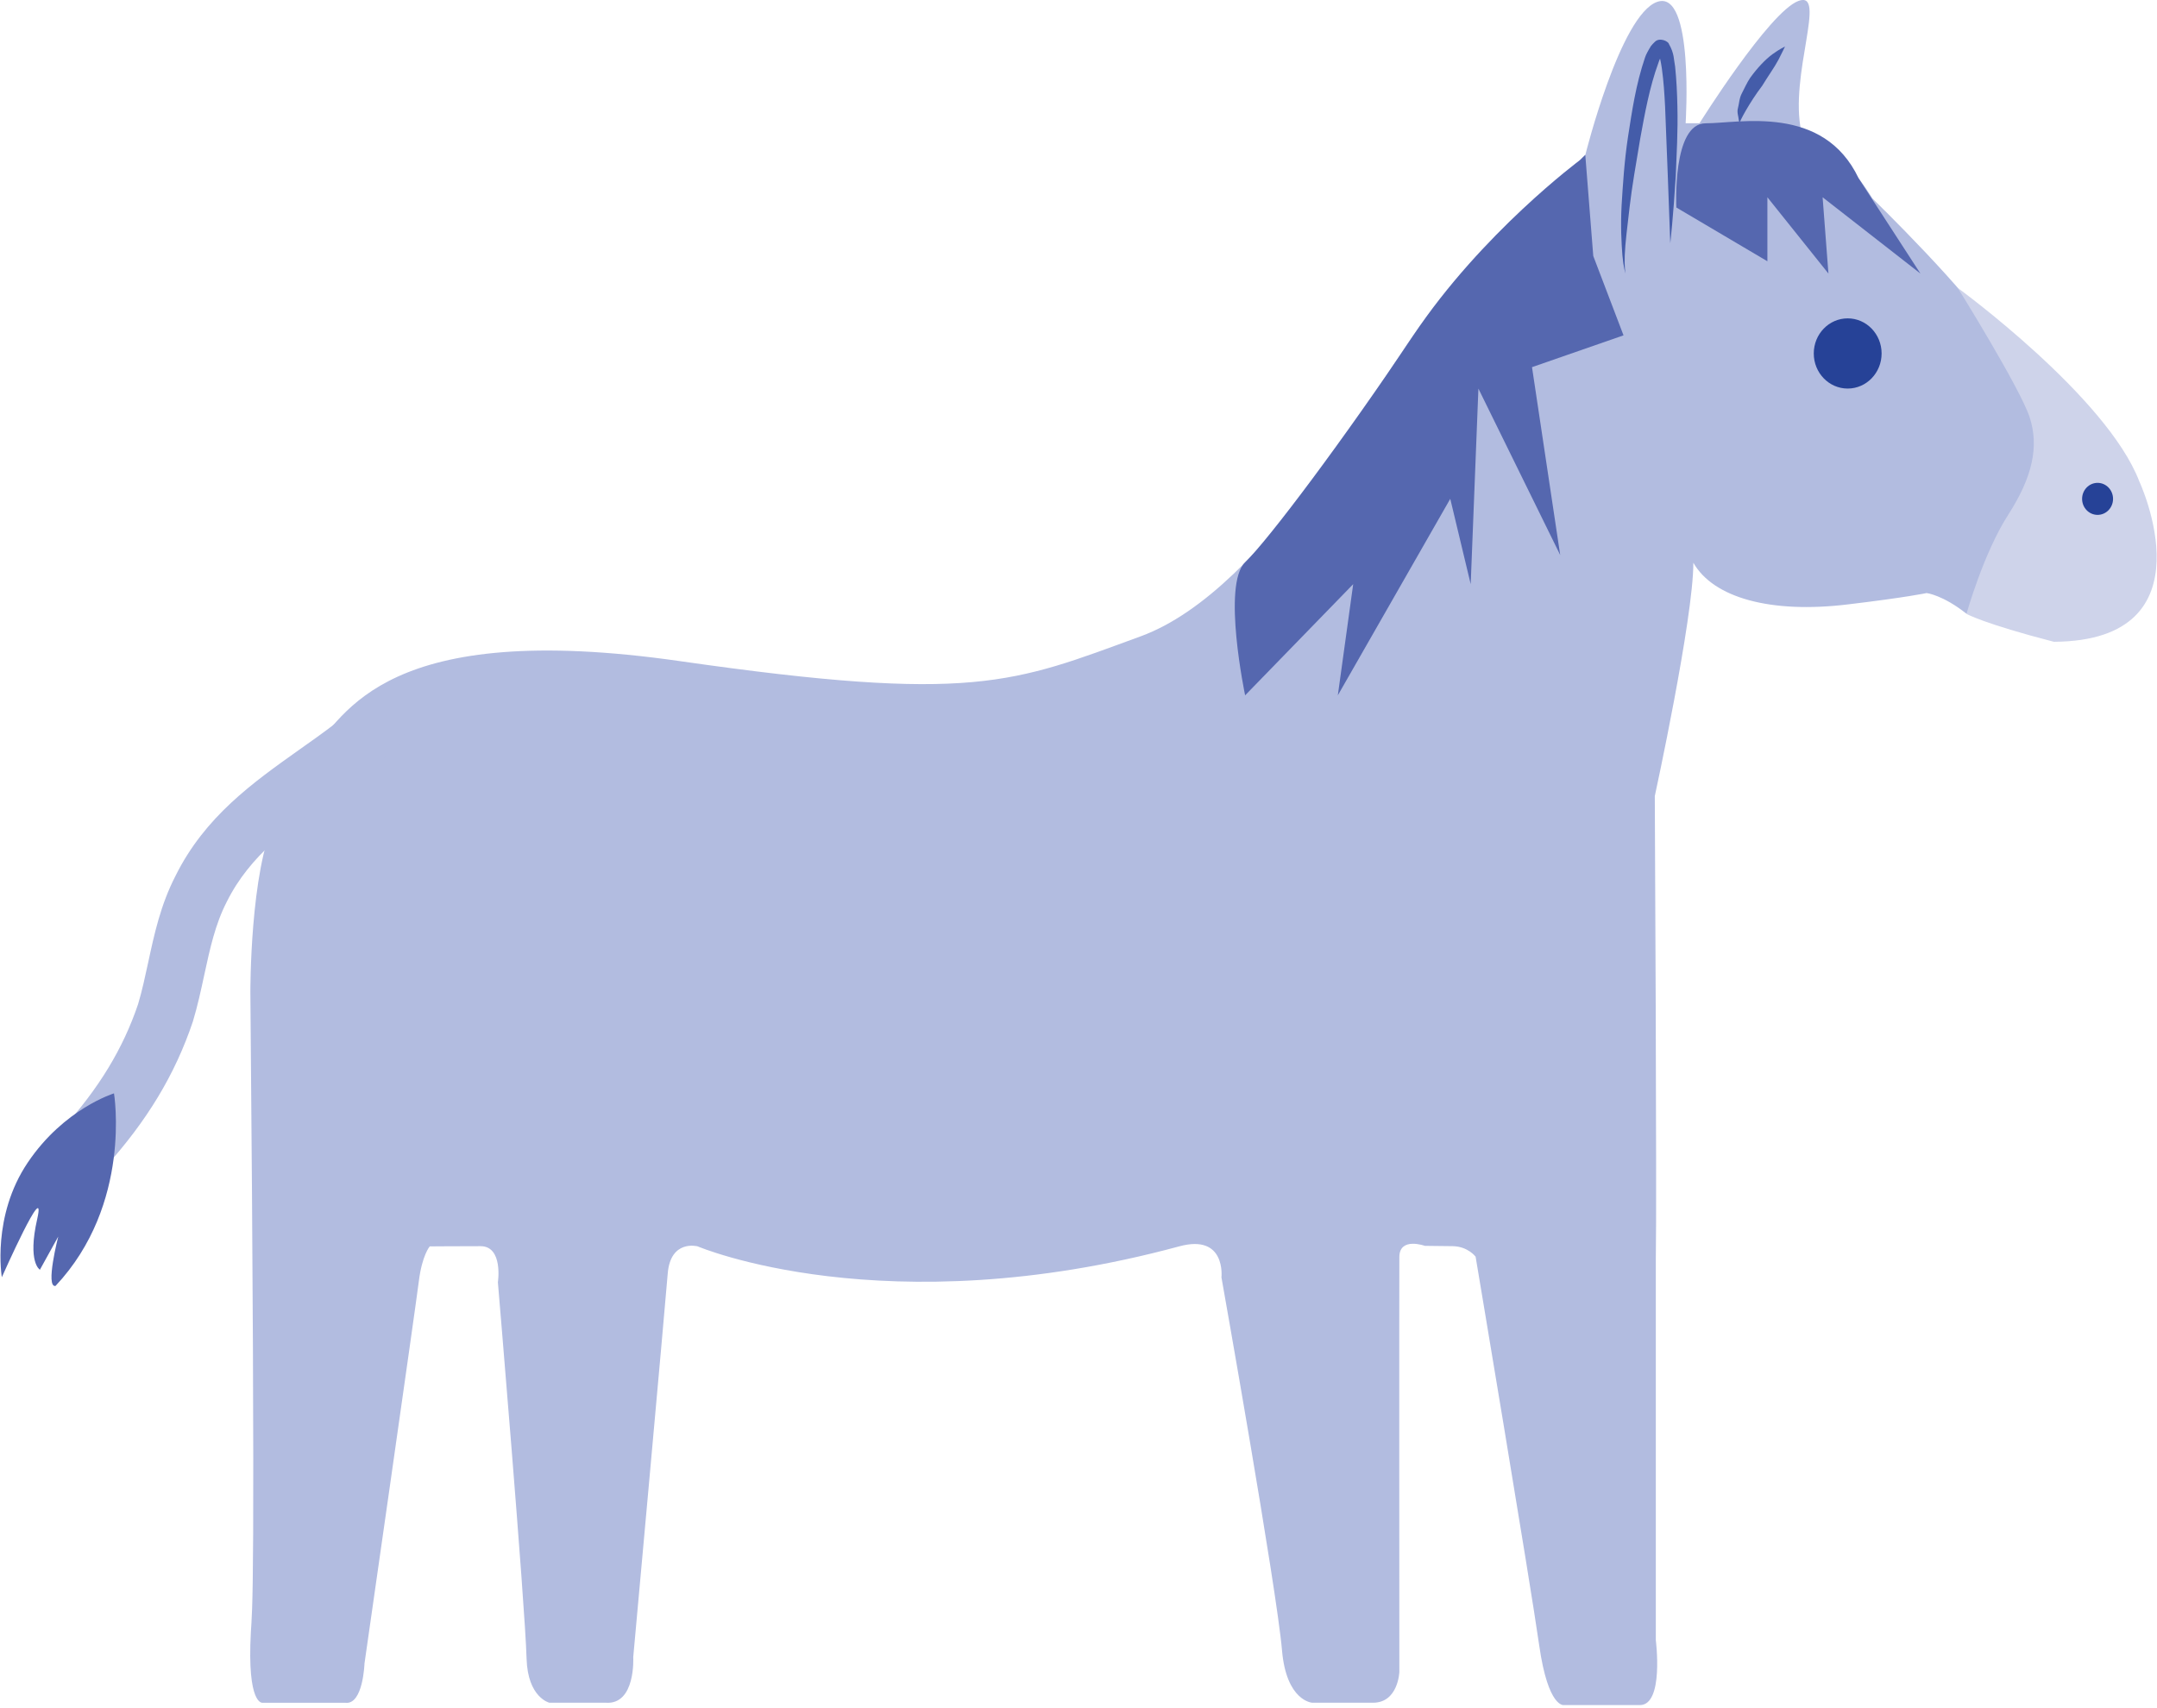
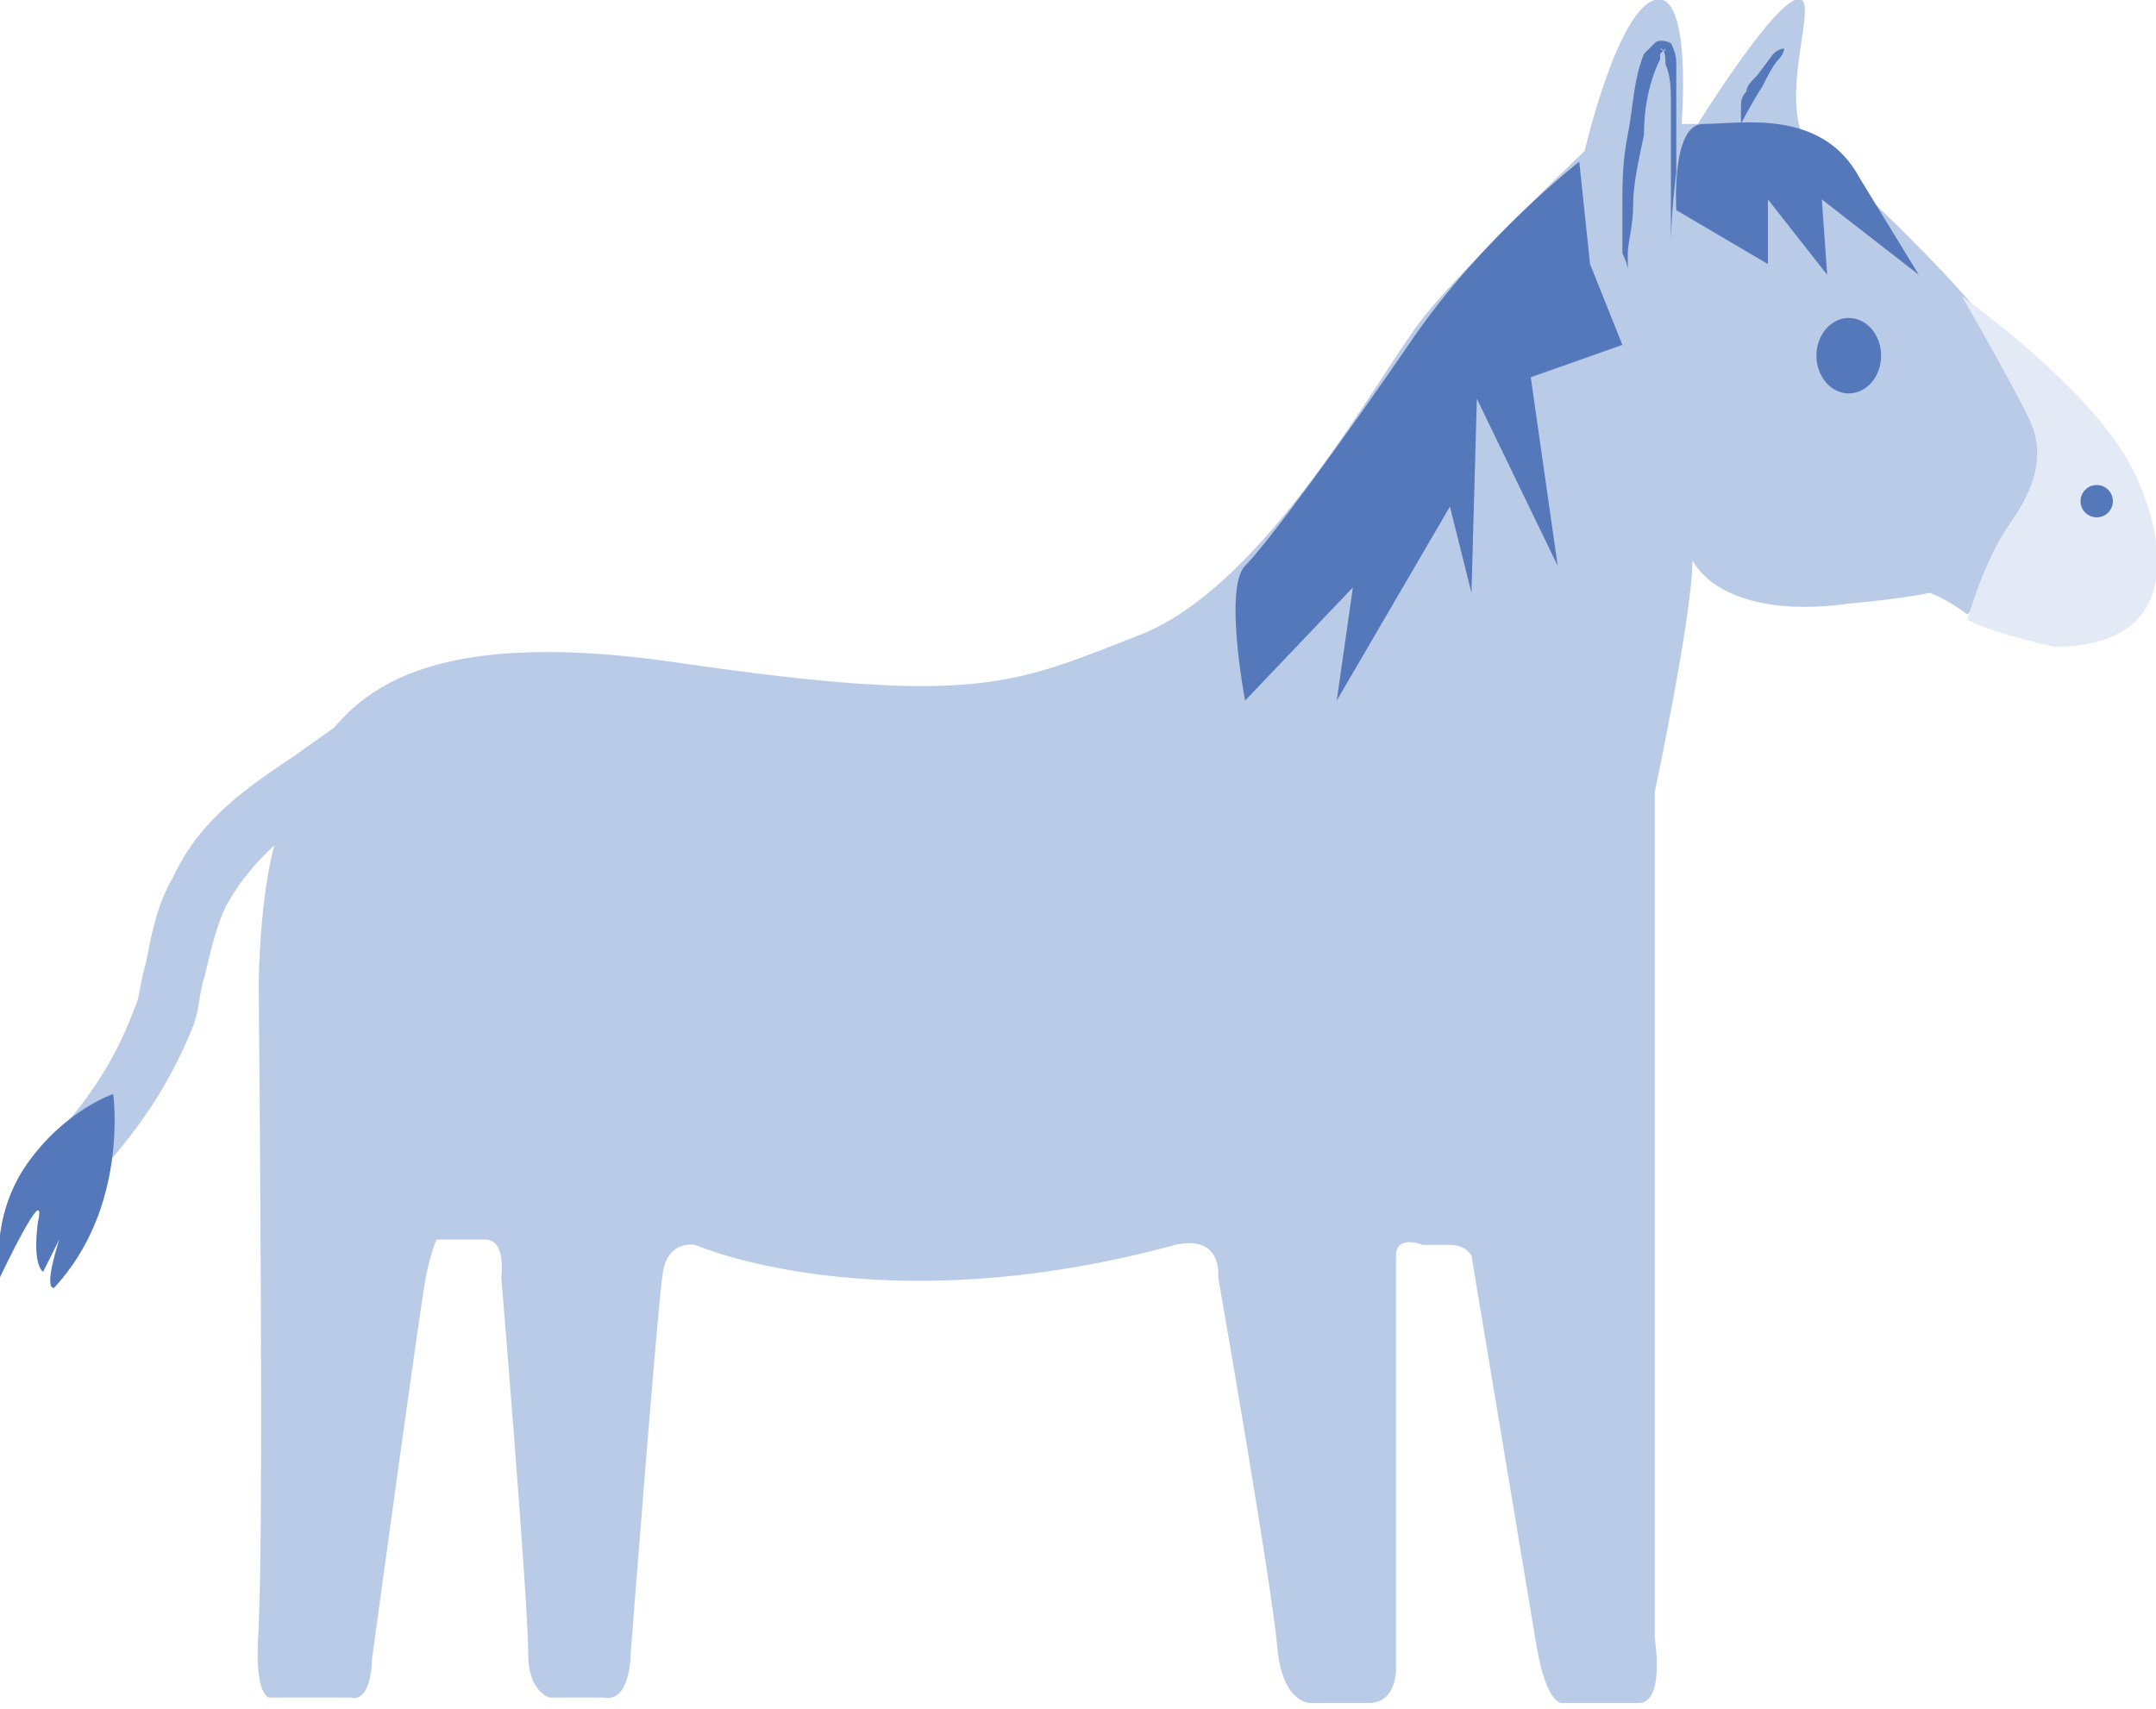
- <svg xmlns="http://www.w3.org/2000/svg" version="1.1" id="Layer_1" x="0px" y="0px" width="40px" height="31.665px" viewBox="0 0 40 31.665" style="enable-background:new 0 0 40 31.665;" xml:space="preserve">
+ <svg xmlns="http://www.w3.org/2000/svg" version="1.1" id="Layer_1" x="0px" y="0px" viewBox="15 -10.7 40 31.7" style="enable-background:new 15 -10.7 40 31.7;" xml:space="preserve">
+   <style type="text/css">
+ 	.st0{fill:#BACBE8;}
+ 	.st1{fill:#E3EAF6;}
+ 	.st2{fill:#5578BA;}
+ </style>
  <g>
    <g>
-       <path style="fill:#B2BCE0;" d="M5.76,13.961c0.639-0.718,1.395-2.481,6.844-1.699c5.451,0.782,6.175,0.409,8.55-0.46    c2.374-0.869,4.501-4.941,5.269-5.869c0.739-0.895,2.976-3.06,2.976-3.06s0.647-2.602,1.334-2.839s0.526,2.252,0.526,2.252h0.257    c0,0,1.289-2.061,1.833-2.268s-0.174,1.378,0.055,2.421c0.716,0.212,1.317,1.24,1.317,1.24s1.859,1.808,2.26,2.55    c0.401,0.741,1.095,1.333,0.771,2.904c-0.284,1.393-0.599,1.661-1.285,2.251c-0.438-0.349-0.739-0.384-0.739-0.384    s-0.376,0.081-1.465,0.211c-1.427,0.172-2.489-0.122-2.861-0.773c0,1.038-0.715,4.328-0.715,4.328s0.039,7.542,0.019,8.571v7.086    c0,0,0.154,1.203-0.296,1.203c-0.578,0-1.408,0-1.408,0s-0.292,0.057-0.458-1.104c-0.164-1.158-1.18-7.213-1.18-7.213    s-0.139-0.189-0.422-0.195c-0.285-0.004-0.519-0.006-0.519-0.006s-0.468-0.17-0.473,0.203c-0.004,0.371,0,7.701,0,7.701    s-0.021,0.57-0.488,0.57c-0.471,0-1.128,0-1.128,0s-0.479-0.027-0.56-0.971c-0.1-1.164-1.123-6.918-1.123-6.918    s0.089-0.812-0.781-0.576c-5.467,1.479-8.934,0-8.934,0s-0.504-0.135-0.554,0.51c-0.051,0.641-0.639,7.109-0.639,7.109    s0.05,0.889-0.512,0.846h-1.043c0,0-0.402-0.094-0.423-0.818c-0.029-1.027-0.532-6.98-0.532-6.98s0.103-0.672-0.324-0.67    c-0.426,0-0.94,0.004-0.94,0.004s-0.144,0.166-0.203,0.654c-0.061,0.488-1.007,7.084-1.007,7.084s-0.025,0.77-0.356,0.727H4.867    c0,0-0.288,0.043-0.215-1.307c0.025-0.461,0.092-0.455-0.009-11.877c0,0-0.008-2.247,0.46-3.202L5.76,13.961z" />
-       <path style="fill:#CED3EA;" d="M39.671,8.927c0,0,1.385,2.959-1.583,2.977c-1.307-0.338-1.621-0.518-1.621-0.518    s0.314-1.124,0.772-1.835c0.459-0.713,0.573-1.275,0.4-1.809c-0.172-0.534-1.333-2.401-1.333-2.401S39.07,7.356,39.671,8.927z" />
-       <ellipse style="fill:#264297;" cx="38.898" cy="9.253" rx="0.287" ry="0.297" />
-       <ellipse style="fill:#264297;" cx="34.264" cy="6.556" rx="0.629" ry="0.651" />
-       <path style="fill:#445CA9;" d="M30.974,4.511c0,0-0.019-0.501-0.046-1.252c-0.015-0.375-0.031-0.812-0.05-1.28    c-0.012-0.233-0.027-0.473-0.06-0.709c-0.015-0.107-0.045-0.259-0.071-0.295c-0.02-0.009,0.067,0.05,0.112,0    c-0.02,0.022-0.048,0.046-0.059,0.067c-0.011,0.047-0.026,0.058-0.046,0.124c-0.164,0.446-0.254,0.948-0.337,1.403    c-0.077,0.46-0.153,0.891-0.196,1.262c-0.043,0.371-0.083,0.681-0.091,0.9c-0.009,0.218,0.013,0.343,0.013,0.343    s-0.038-0.121-0.057-0.341c-0.017-0.22-0.035-0.537-0.015-0.915C30.094,3.441,30.12,3,30.191,2.532    c0.073-0.468,0.144-0.963,0.314-1.463c0.015-0.054,0.07-0.15,0.111-0.216c0.023-0.031,0.044-0.047,0.067-0.072    c0.089-0.098,0.256-0.014,0.266,0.035c0.103,0.18,0.088,0.286,0.115,0.42c0.026,0.253,0.037,0.497,0.042,0.733    c0.012,0.473-0.016,0.914-0.03,1.289C31.031,4.011,30.974,4.511,30.974,4.511z" />
-       <path style="fill:#445CA9;" d="M33.102,0.862c0,0-0.048,0.103-0.121,0.245c-0.074,0.141-0.197,0.309-0.301,0.482    c-0.247,0.325-0.427,0.676-0.423,0.697c0,0-0.005-0.027-0.015-0.073c0-0.045-0.037-0.128-0.013-0.208    c0.022-0.078,0.024-0.19,0.075-0.279c0.048-0.093,0.093-0.196,0.154-0.286c0.129-0.178,0.276-0.335,0.409-0.433    C33,0.91,33.102,0.862,33.102,0.862z" />
-       <path style="fill:#5567AF;" d="M34.467,3.307l1.146,1.767l-1.814-1.415l0.108,1.415l-1.132-1.415v1.187l-1.688-0.997    c0,0-0.081-1.562,0.543-1.562C32.257,2.287,33.81,1.927,34.467,3.307z" />
+       <path class="st0" d="M20.8,3.3c0.6-0.7,1.4-2.5,6.8-1.7c5.5,0.8,6.2,0.4,8.5-0.5c2.4-0.9,4.5-4.9,5.3-5.9c0.7-0.9,3-3.1,3-3.1    s0.6-2.6,1.3-2.8c0.7-0.2,0.5,2.3,0.5,2.3h0.3c0,0,1.3-2.1,1.8-2.3s-0.2,1.4,0.1,2.4C49.1-8,49.7-7,49.7-7s1.9,1.8,2.3,2.5    c0.4,0.7,1.1,1.3,0.8,2.9c-0.3,1.4-0.6,1.7-1.3,2.3c-0.4-0.3-0.7-0.4-0.7-0.4s-0.4,0.1-1.5,0.2c-1.4,0.2-2.5-0.1-2.9-0.8    c0,1-0.7,4.3-0.7,4.3s0,7.5,0,8.6v7.1c0,0,0.2,1.2-0.3,1.2c-0.6,0-1.4,0-1.4,0s-0.3,0.1-0.5-1.1c-0.2-1.2-1.2-7.2-1.2-7.2    s-0.1-0.2-0.4-0.2c-0.3,0-0.5,0-0.5,0s-0.5-0.2-0.5,0.2c0,0.4,0,7.7,0,7.7s0,0.6-0.5,0.6c-0.5,0-1.1,0-1.1,0s-0.5,0-0.6-1    c-0.1-1.2-1.1-6.9-1.1-6.9s0.1-0.8-0.8-0.6c-5.5,1.5-8.9,0-8.9,0s-0.5-0.1-0.6,0.5c-0.1,0.6-0.6,7.1-0.6,7.1s0,0.9-0.5,0.8h-1    c0,0-0.4-0.1-0.4-0.8c0-1-0.5-7-0.5-7s0.1-0.7-0.3-0.7c-0.4,0-0.9,0-0.9,0s-0.1,0.2-0.2,0.7c-0.1,0.5-1,7.1-1,7.1s0,0.8-0.4,0.7    h-1.5c0,0-0.3,0-0.2-1.3c0-0.5,0.1-0.5,0-11.9c0,0,0-2.2,0.5-3.2L20.8,3.3z" />
+       <path class="st1" d="M54.7-1.7c0,0,1.4,3-1.6,3c-1.3-0.3-1.6-0.5-1.6-0.5s0.3-1.1,0.8-1.8c0.5-0.7,0.6-1.3,0.4-1.8    c-0.2-0.5-1.3-2.4-1.3-2.4S54.1-3.3,54.7-1.7z" />
+       <ellipse class="st2" cx="53.9" cy="-1.4" rx="0.3" ry="0.3" />
+       <ellipse class="st2" cx="49.3" cy="-4.1" rx="0.6" ry="0.7" />
+       <path class="st2" d="M45.7-9.9c0.1-0.1,0.3,0,0.3,0c0.1,0.2,0.1,0.3,0.1,0.4c0,0.3,0,0.5,0,0.7c0,0.5,0,0.9,0,1.3    C46-6.7,46-6.2,46-6.2s0-0.5,0-1.3c0-0.4,0-0.8,0-1.3c0-0.2,0-0.5-0.1-0.7c0-0.1,0-0.3-0.1-0.3c0,0,0.1,0.1,0.1,0c0,0,0,0-0.1,0.1    c0,0,0,0.1,0,0.1c-0.2,0.4-0.3,0.9-0.3,1.4c-0.1,0.5-0.2,0.9-0.2,1.3c0,0.4-0.1,0.7-0.1,0.9c0,0.2,0,0.3,0,0.3s0-0.1-0.1-0.3    c0-0.2,0-0.5,0-0.9c0-0.4,0-0.8,0.1-1.3c0.1-0.5,0.1-1,0.3-1.5" />
+       <path class="st2" d="M47.9-9.7c0.1-0.1,0.2-0.1,0.2-0.1s0,0.1-0.1,0.2c-0.1,0.1-0.2,0.3-0.3,0.5c-0.2,0.3-0.4,0.7-0.4,0.7    c0,0,0,0,0-0.1c0,0,0-0.1,0-0.2c0-0.1,0-0.2,0.1-0.3c0-0.1,0.1-0.2,0.2-0.3" />
+       <path class="st2" d="M49.5-7.4l1.1,1.8L48.8-7l0.1,1.4L47.8-7v1.2l-1.7-1c0,0-0.1-1.6,0.5-1.6C47.3-8.4,48.8-8.7,49.5-7.4z" />
    </g>
-     <path style="fill:#B2BCE0;" d="M1.945,21.657l-0.792-0.715c0.682-0.756,1.129-1.492,1.408-2.318   c0.074-0.248,0.131-0.514,0.188-0.777c0.113-0.525,0.229-1.064,0.506-1.602c0.547-1.102,1.438-1.731,2.298-2.342   c0.432-0.305,0.878-0.621,1.267-0.992l0.736,0.771c-0.445,0.424-0.924,0.762-1.386,1.09c-0.788,0.559-1.533,1.086-1.964,1.953   c-0.215,0.418-0.312,0.869-0.415,1.344c-0.063,0.293-0.126,0.586-0.215,0.881C3.244,19.935,2.727,20.788,1.945,21.657z" />
-     <path style="fill:#5567AF;" d="M2.114,20.28c0,0,0.342,2.055-1.085,3.572c-0.193,0.031,0.051-0.916,0.051-0.916l-0.34,0.615   c0,0-0.234-0.133-0.05-0.941c0.182-0.809-0.656,1.08-0.656,1.08s-0.192-1.133,0.482-2.129C1.189,20.562,2.114,20.28,2.114,20.28z" />
-     <path style="fill:#5567AF;" d="M29.301,2.968c0,0-1.823,1.352-3.094,3.256c-1.272,1.905-2.685,3.789-3.117,4.205s0,2.468,0,2.468   l2.004-2.062l-0.285,2.062l2.085-3.645l0.379,1.583l0.143-3.627l1.517,3.087L28.41,6.81l1.697-0.59l-0.561-1.472l-0.148-1.875" />
+     <path class="st0" d="M16.9,11l-0.8-0.7c0.7-0.8,1.1-1.5,1.4-2.3c0.1-0.2,0.1-0.5,0.2-0.8c0.1-0.5,0.2-1.1,0.5-1.6   c0.5-1.1,1.4-1.7,2.3-2.3c0.4-0.3,0.9-0.6,1.3-1L22.6,3c-0.4,0.4-0.9,0.8-1.4,1.1c-0.8,0.6-1.5,1.1-2,2c-0.2,0.4-0.3,0.9-0.4,1.3   c-0.1,0.3-0.1,0.6-0.2,0.9C18.2,9.3,17.7,10.1,16.9,11z" />
+     <path class="st2" d="M17.1,9.6c0,0,0.3,2.1-1.1,3.6c-0.2,0,0.1-0.9,0.1-0.9l-0.3,0.6c0,0-0.2-0.1-0.1-0.9C15.9,11.1,15,13,15,13   s-0.2-1.1,0.5-2.1C16.2,9.9,17.1,9.6,17.1,9.6z" />
+     <path class="st2" d="M44.3-7.7c0,0-1.8,1.4-3.1,3.3c-1.3,1.9-2.7,3.8-3.1,4.2s0,2.5,0,2.5l2-2.1l-0.3,2.1l2.1-3.6l0.4,1.6l0.1-3.6   l1.5,3.1l-0.5-3.5l1.7-0.6l-0.6-1.5L44.3-7.7" />
  </g>
</svg>
